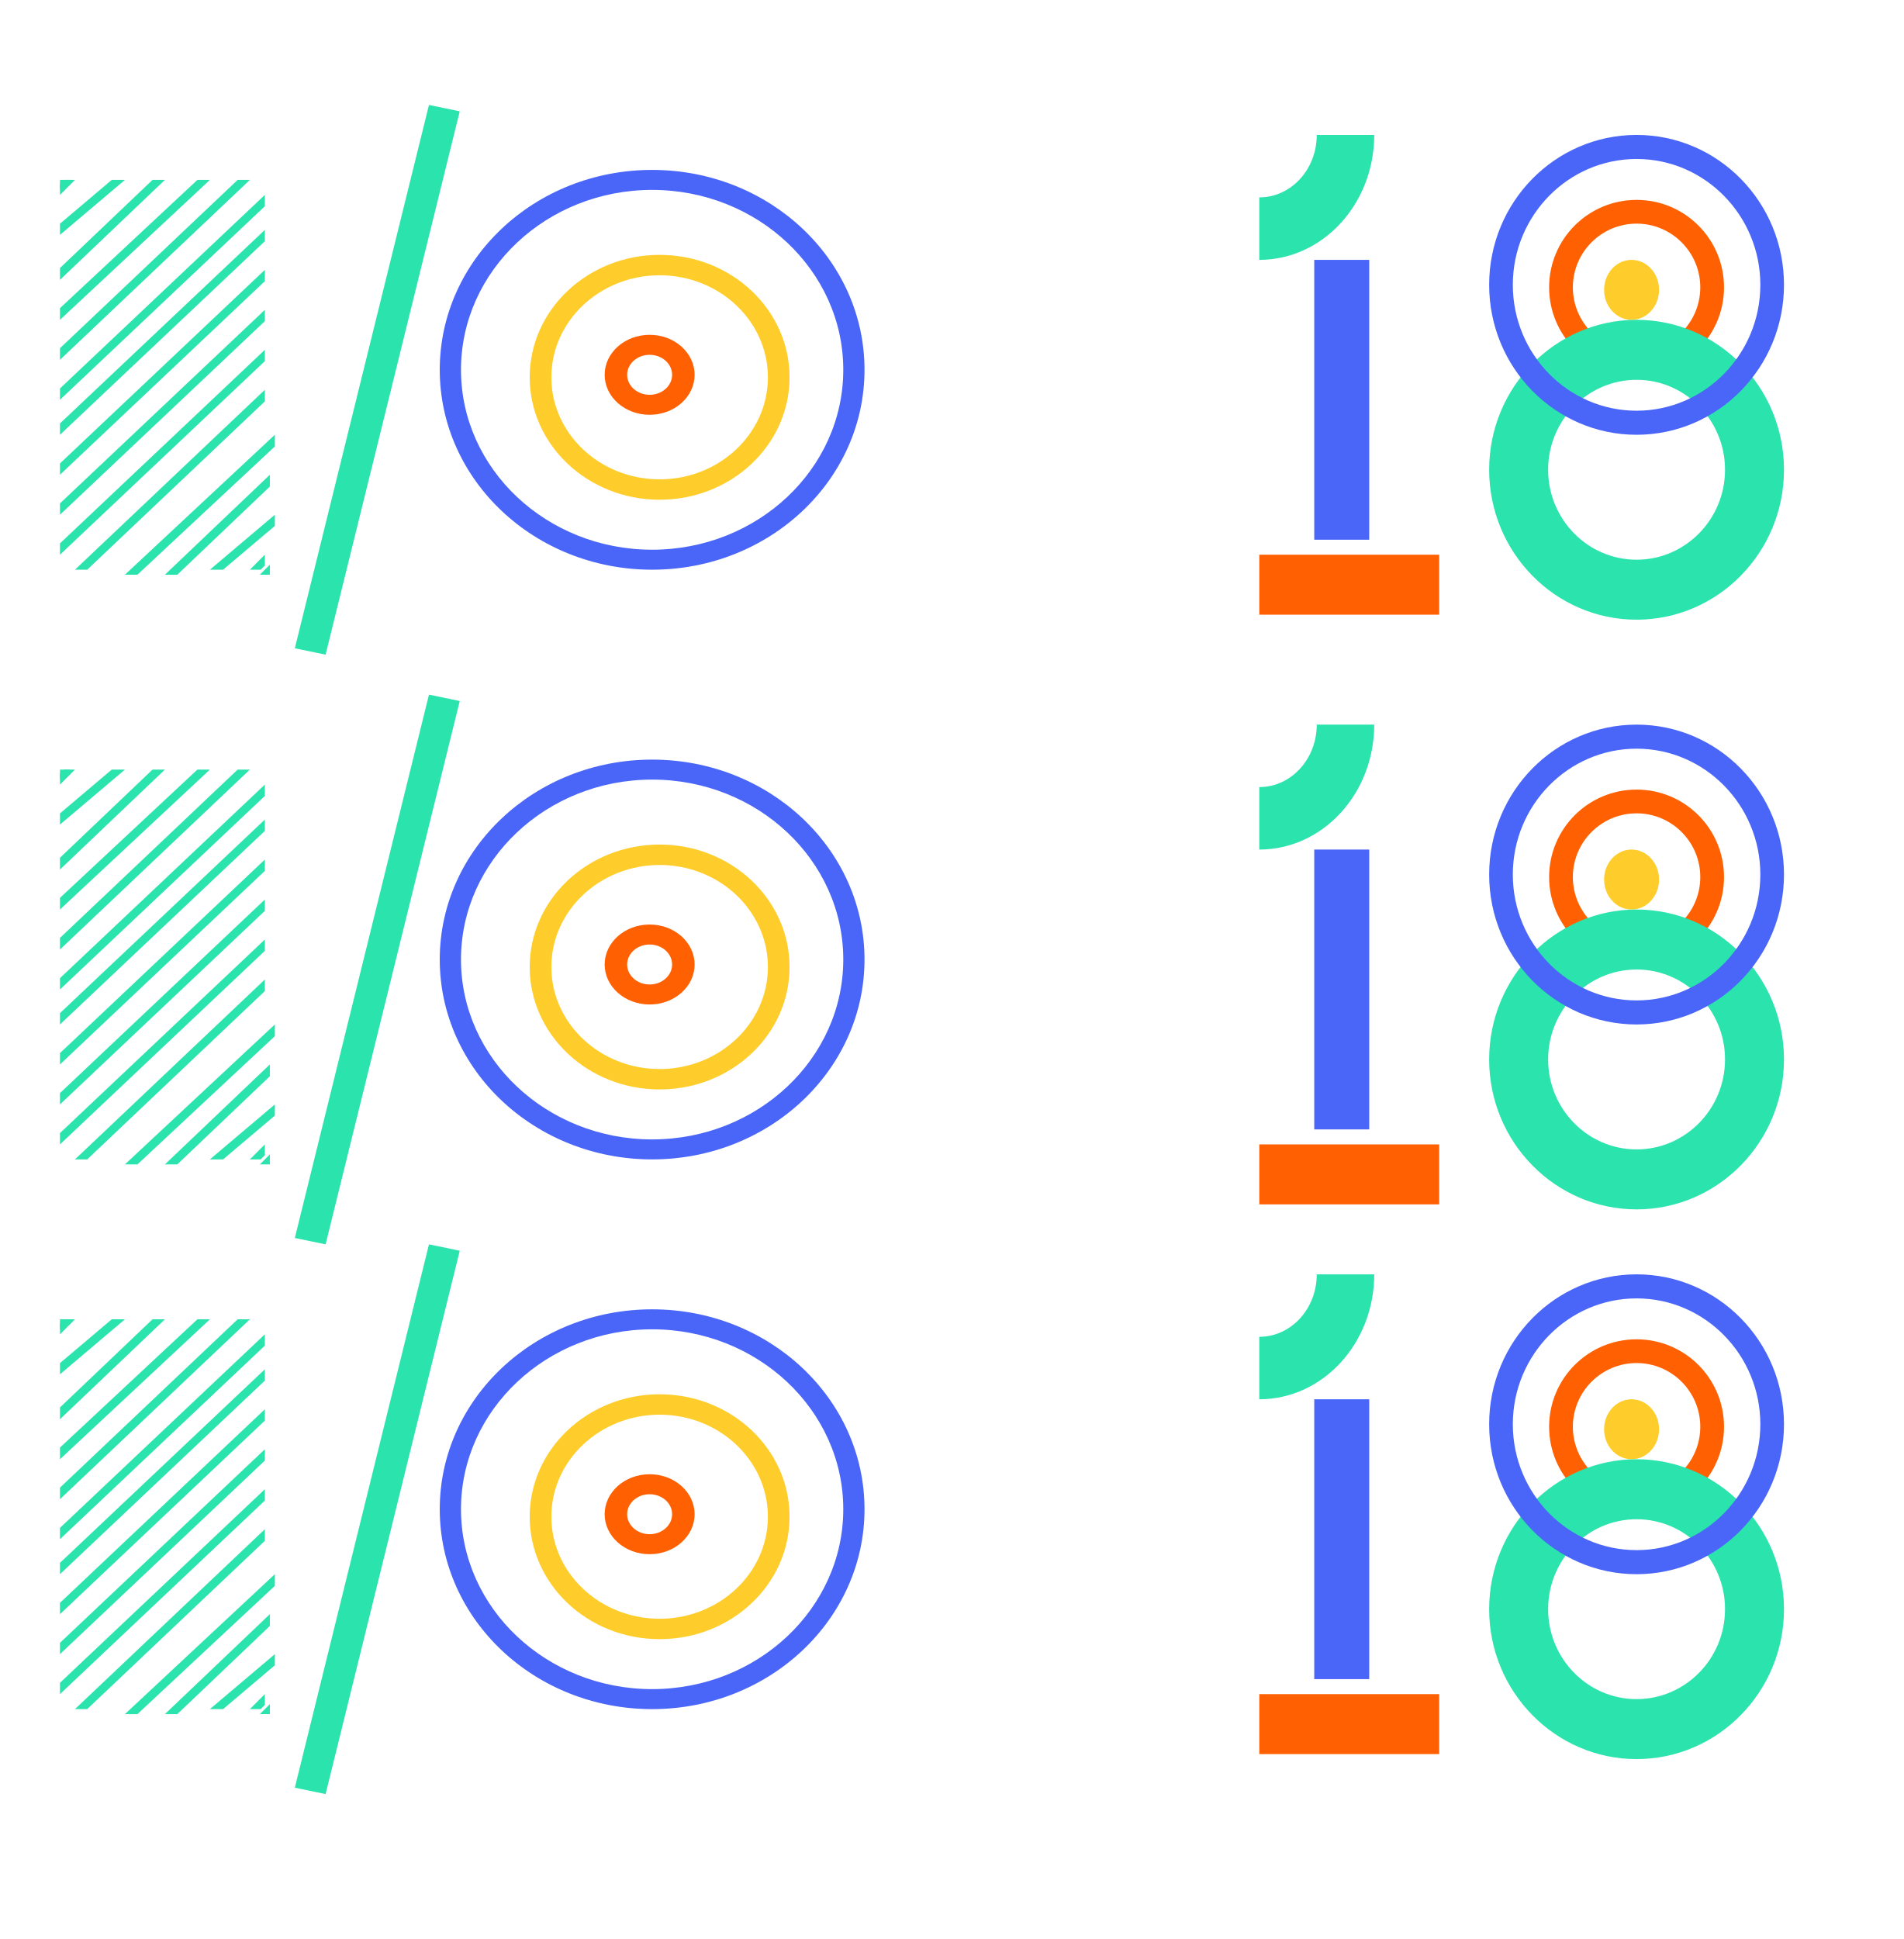
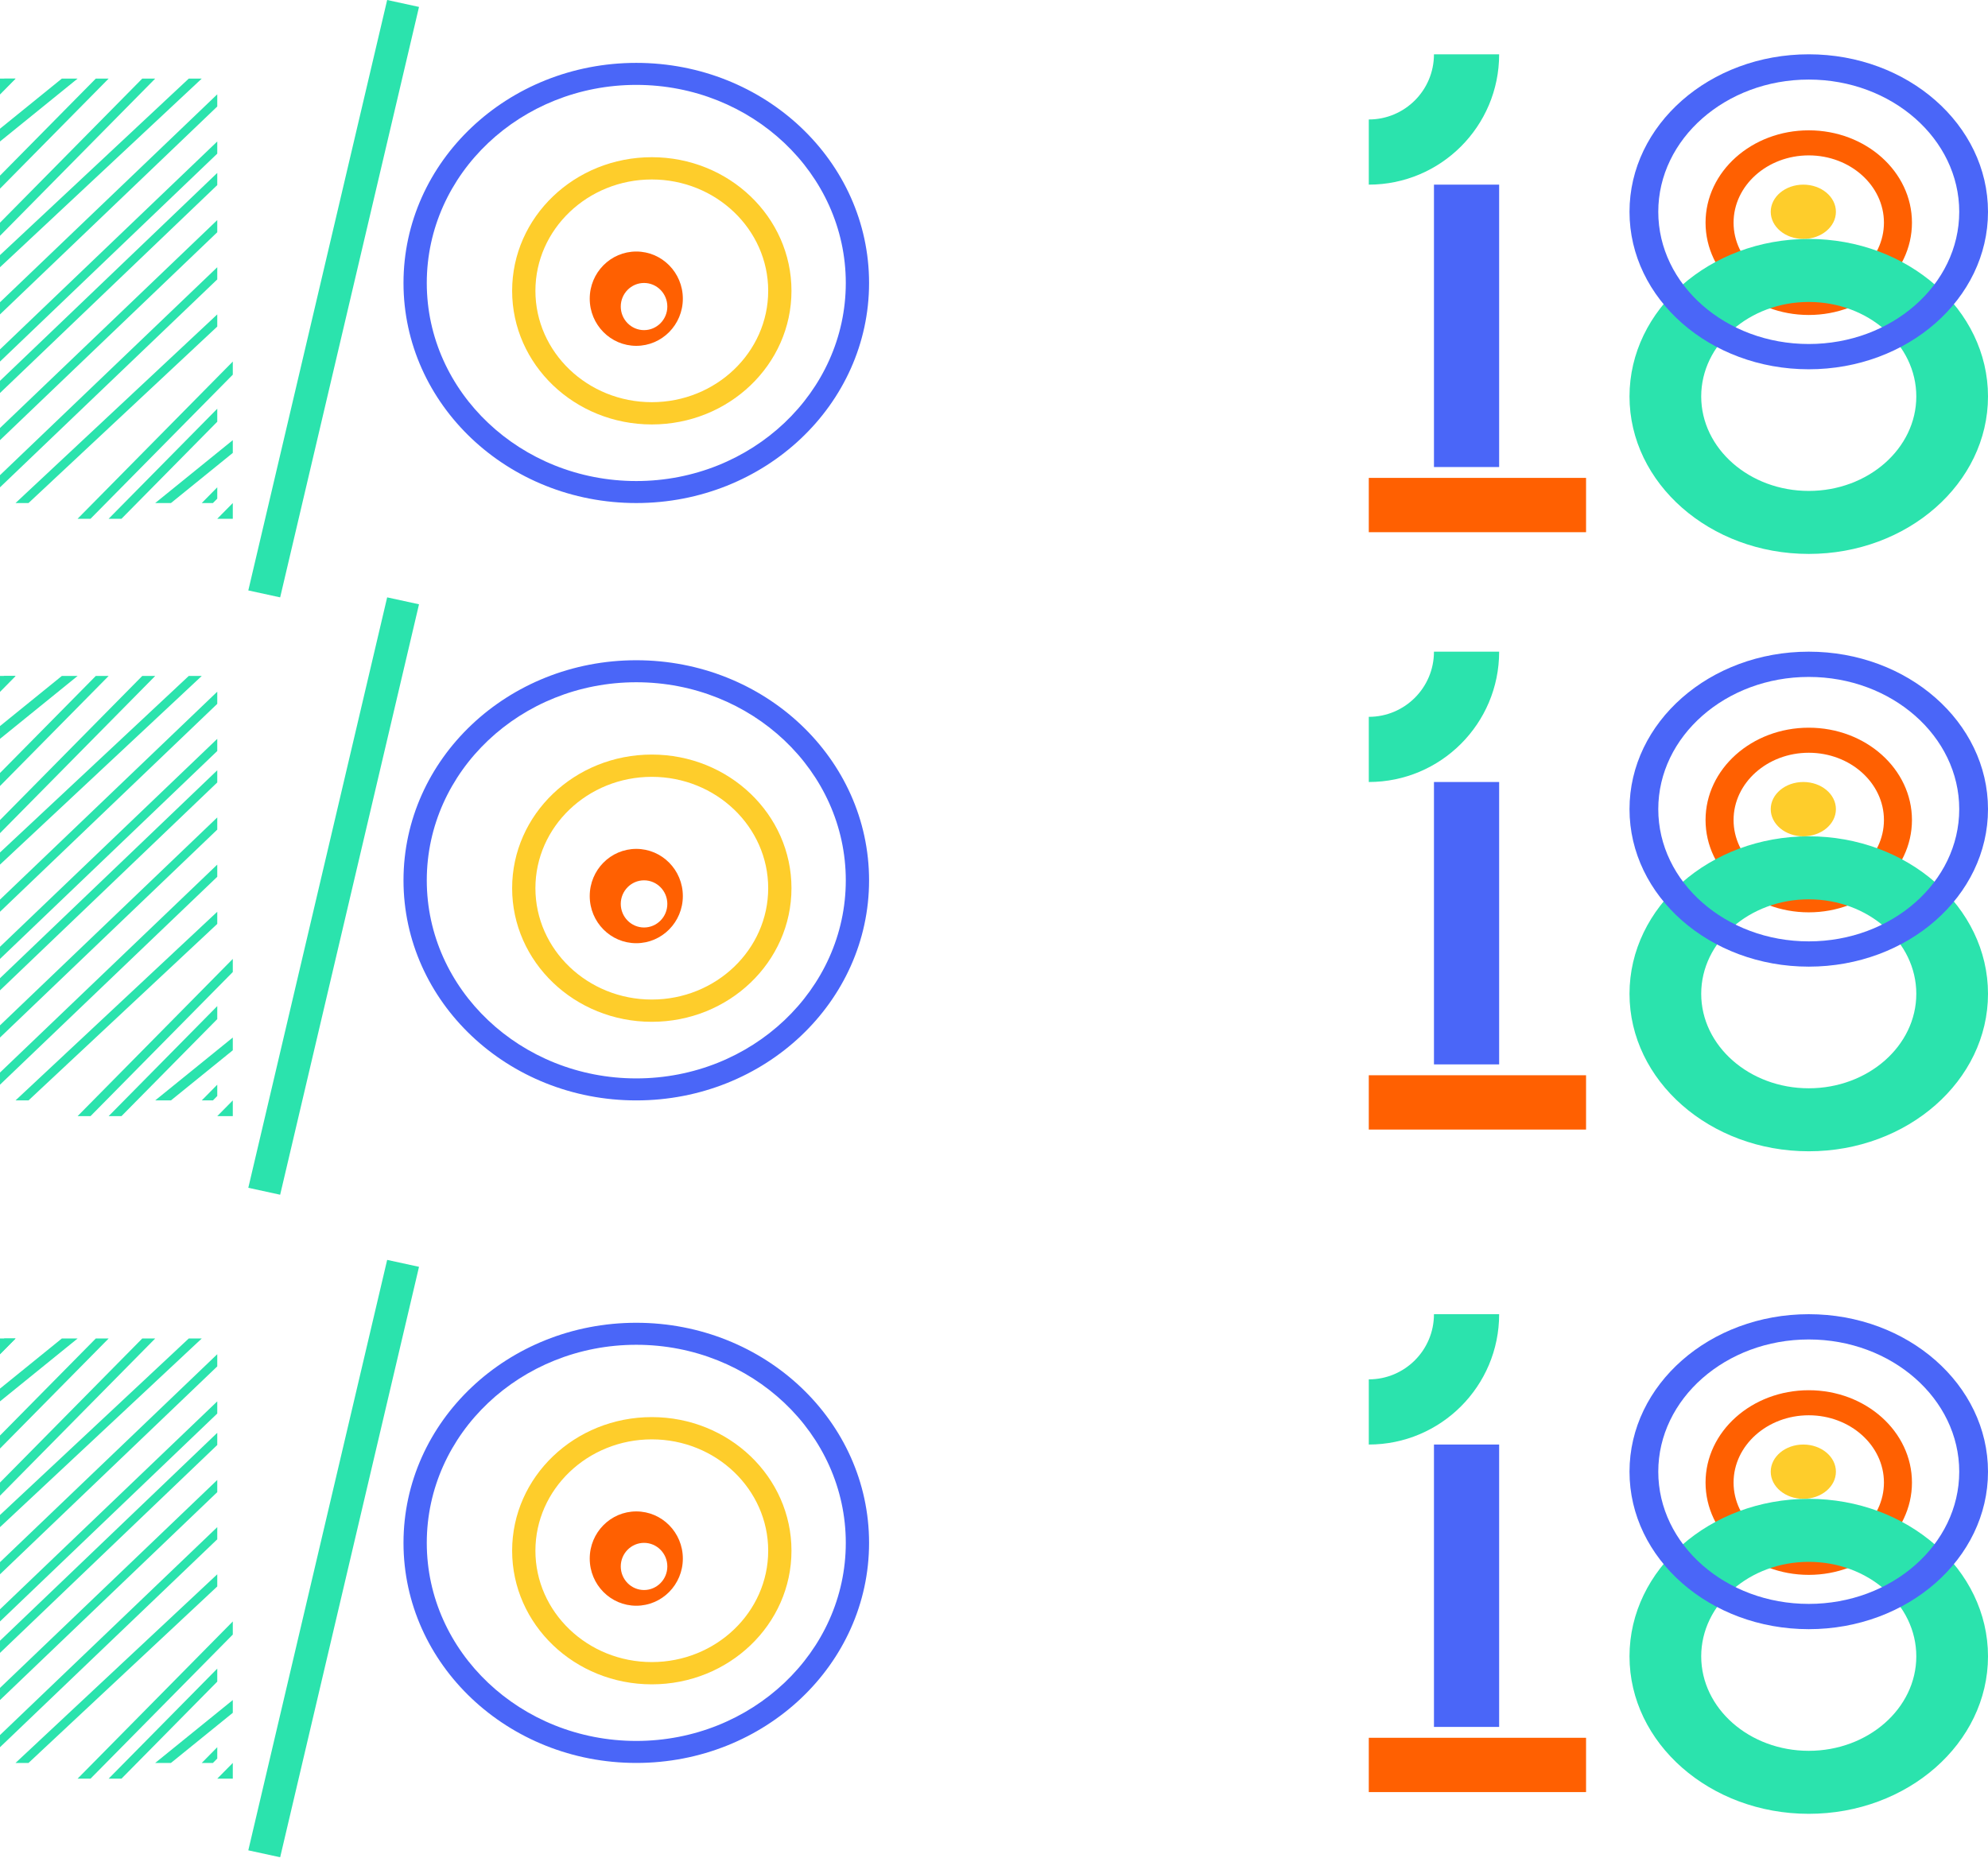
- <svg xmlns="http://www.w3.org/2000/svg" width="381px" height="388px" viewBox="0 0 381 388" version="1.1">
+ <svg xmlns="http://www.w3.org/2000/svg" width="183px" height="171px" viewBox="0 0 183 171" version="1.1">
  <defs />
  <g id="Page-1" stroke="none" stroke-width="1" fill="none" fill-rule="evenodd">
-     <g id="MainLogo" transform="translate(12, 21)">
-       <polygon id="Fill-15" fill="#2BE3AD" points="42 94 42 92 40 94" />
-       <polygon id="Fill-17" fill="#2BE3AD" points="0 15 0 17 2 15" />
-       <polygon id="Fill-19" fill="#2BE3AD" points="41 18 0 56.734 0 59 41 20.266" />
-       <polygon id="Fill-21" fill="#2BE3AD" points="41 25 0 63.734 0 66 41 27.266" />
-       <polygon id="Fill-23" fill="#2BE3AD" points="41 33 0 71.734 0 74 41 35.266" />
-       <polygon id="Fill-25" fill="#2BE3AD" points="41 41 0 79.734 0 82 41 43.266" />
-       <polygon id="Fill-27" fill="#2BE3AD" points="41 49 0 87.734 0 90 41 51.266" />
-       <polygon id="Fill-29" fill="#2BE3AD" points="41 57 3 93 5.447 93 41 59.318" />
-       <polygon id="Fill-31" fill="#2BE3AD" points="43 66 13 94 15.5 94 43 68.334" />
-       <polygon id="Fill-33" fill="#2BE3AD" points="42 74 21 94 23.481 94 42 76.364" />
-       <polygon id="Fill-35" fill="#2BE3AD" points="32.639 93 43 84.233 43 82 30 93" />
-       <polygon id="Fill-37" fill="#2BE3AD" points="10.358 15 0 23.764 0 26 13 15" />
-       <polygon id="Fill-39" fill="#2BE3AD" points="40.157 93 41 92.158 41 90 38 93" />
-       <polygon id="Fill-41" fill="#2BE3AD" points="0.832 15 0 15.832 0 18 3 15" />
-       <polygon id="Fill-43" fill="#2BE3AD" points="35.553 15 0 48.681 0 51 38 15" />
-       <polygon id="Fill-45" fill="#2BE3AD" points="27.498 15 0 40.664 0 43 30 15" />
-       <polygon id="Fill-47" fill="#2BE3AD" points="18.517 15 0 32.634 0 35 21 15" />
-       <polygon id="Fill-49" fill="#2BE3AD" points="53.157 110 47 108.723 73.842 0 80 1.276" />
-       <path d="M120,30 C105.641,30 94,40.968 94,54.5 C94,68.032 105.641,79 120,79 C134.359,79 146,68.032 146,54.5 C146,40.968 134.359,30 120,30 M120,34.083 C131.947,34.083 141.666,43.243 141.666,54.5 C141.666,65.757 131.947,74.917 120,74.917 C108.053,74.917 98.333,65.757 98.333,54.5 C98.333,43.243 108.053,34.083 120,34.083" id="Fill-51" fill="#FECD2B" />
-       <path d="M118.5,13 C95.027,13 76,30.909 76,53 C76,75.091 95.027,93 118.5,93 C141.972,93 161,75.091 161,53 C161,30.909 141.972,13 118.5,13 M118.5,17 C139.591,17 156.75,33.149 156.75,53 C156.75,72.851 139.591,89 118.5,89 C97.408,89 80.25,72.851 80.25,53 C80.25,33.149 97.408,17 118.5,17" id="Fill-53" fill="#4A66F8" />
-       <path d="M118,46 C113.03,46 109,49.582 109,54.001 C109,58.419 113.03,62 118,62 C122.97,62 127,58.419 127,54.001 C127,49.582 122.97,46 118,46 M118,50.001 C120.481,50.001 122.5,51.795 122.5,54.001 C122.5,56.205 120.481,58 118,58 C115.519,58 113.5,56.205 113.5,54.001 C113.5,51.795 115.519,50.001 118,50.001" id="Fill-55" fill="#FF6001" />
-     </g>
-     <g id="18" transform="translate(252, 27)">
-       <path d="M75.5,48 C85.165,48 93,40.165 93,30.5 C93,20.833 85.165,13 75.5,13 C65.835,13 58,20.833 58,30.5 C58,40.165 65.835,48 75.5,48 M75.5,43.249 C68.469,43.249 62.751,37.53 62.751,30.5 C62.751,23.469 68.469,17.749 75.5,17.749 C82.53,17.749 88.249,23.469 88.249,30.5 C88.249,37.53 82.53,43.249 75.5,43.249" id="Fill-180" fill="#FF6001" />
-       <path d="M80,31 C80,34.312 77.538,37 74.5,37 C71.461,37 69,34.312 69,31 C69,27.686 71.461,25 74.5,25 C77.538,25 80,27.686 80,31" id="Fill-181" fill="#FECD2B" />
-       <path d="M75.5,49.001 C65.74,49.001 57.799,57.075 57.799,67 C57.799,76.925 65.74,85.001 75.5,85.001 C85.26,85.001 93.201,76.925 93.201,67 C93.201,57.075 85.26,49.001 75.5,49.001 M75.5,97 C59.233,97 46,83.543 46,67 C46,50.459 59.233,37 75.5,37 C91.765,37 105,50.459 105,67 C105,83.543 91.765,97 75.5,97" id="Fill-182" fill="#2BE3AD" />
-       <polygon id="Fill-183" fill="#FF6001" points="0 96 36 96 36 84 0 84" />
-       <polygon id="Fill-184" fill="#4A66F8" points="11 81 22 81 22 25 11 25" />
-       <path d="M17.248,0 L11.499,0 C11.499,6.903 6.353,12.5 0,12.5 L0,25 C12.702,25 23,13.808 23,0 L17.248,0 Z" id="Fill-185" fill="#2BE3AD" />
-       <path d="M75.5,60 C91.791,60 105,46.567 105,30 C105,13.431 91.791,0 75.5,0 C59.207,0 46,13.431 46,30 C46,46.567 59.207,60 75.5,60 M75.5,55.185 C61.843,55.185 50.735,43.888 50.735,30 C50.735,16.114 61.843,4.812 75.5,4.812 C89.155,4.812 100.266,16.114 100.266,30 C100.266,43.888 89.155,55.185 75.5,55.185" id="Fill-186" fill="#4A66F8" />
-     </g>
-     <g id="MainLogo" transform="translate(12, 139)">
-       <polygon id="Fill-15" fill="#2BE3AD" points="42 94 42 92 40 94" />
-       <polygon id="Fill-17" fill="#2BE3AD" points="0 15 0 17 2 15" />
-       <polygon id="Fill-19" fill="#2BE3AD" points="41 18 0 56.734 0 59 41 20.266" />
-       <polygon id="Fill-21" fill="#2BE3AD" points="41 25 0 63.734 0 66 41 27.266" />
-       <polygon id="Fill-23" fill="#2BE3AD" points="41 33 0 71.734 0 74 41 35.266" />
-       <polygon id="Fill-25" fill="#2BE3AD" points="41 41 0 79.734 0 82 41 43.266" />
-       <polygon id="Fill-27" fill="#2BE3AD" points="41 49 0 87.734 0 90 41 51.266" />
-       <polygon id="Fill-29" fill="#2BE3AD" points="41 57 3 93 5.447 93 41 59.318" />
-       <polygon id="Fill-31" fill="#2BE3AD" points="43 66 13 94 15.5 94 43 68.334" />
-       <polygon id="Fill-33" fill="#2BE3AD" points="42 74 21 94 23.481 94 42 76.364" />
-       <polygon id="Fill-35" fill="#2BE3AD" points="32.639 93 43 84.233 43 82 30 93" />
-       <polygon id="Fill-37" fill="#2BE3AD" points="10.358 15 0 23.764 0 26 13 15" />
-       <polygon id="Fill-39" fill="#2BE3AD" points="40.157 93 41 92.158 41 90 38 93" />
-       <polygon id="Fill-41" fill="#2BE3AD" points="0.832 15 0 15.832 0 18 3 15" />
-       <polygon id="Fill-43" fill="#2BE3AD" points="35.553 15 0 48.681 0 51 38 15" />
-       <polygon id="Fill-45" fill="#2BE3AD" points="27.498 15 0 40.664 0 43 30 15" />
-       <polygon id="Fill-47" fill="#2BE3AD" points="18.517 15 0 32.634 0 35 21 15" />
-       <polygon id="Fill-49" fill="#2BE3AD" points="53.157 110 47 108.723 73.842 0 80 1.276" />
-       <path d="M120,30 C105.641,30 94,40.968 94,54.5 C94,68.032 105.641,79 120,79 C134.359,79 146,68.032 146,54.5 C146,40.968 134.359,30 120,30 M120,34.083 C131.947,34.083 141.666,43.243 141.666,54.5 C141.666,65.757 131.947,74.917 120,74.917 C108.053,74.917 98.333,65.757 98.333,54.5 C98.333,43.243 108.053,34.083 120,34.083" id="Fill-51" fill="#FECD2B" />
-       <path d="M118.5,13 C95.027,13 76,30.909 76,53 C76,75.091 95.027,93 118.5,93 C141.972,93 161,75.091 161,53 C161,30.909 141.972,13 118.5,13 M118.5,17 C139.591,17 156.75,33.149 156.75,53 C156.75,72.851 139.591,89 118.5,89 C97.408,89 80.25,72.851 80.25,53 C80.25,33.149 97.408,17 118.5,17" id="Fill-53" fill="#4A66F8" />
-       <path d="M118,46 C113.03,46 109,49.582 109,54.001 C109,58.419 113.03,62 118,62 C122.97,62 127,58.419 127,54.001 C127,49.582 122.97,46 118,46 M118,50.001 C120.481,50.001 122.5,51.795 122.5,54.001 C122.5,56.205 120.481,58 118,58 C115.519,58 113.5,56.205 113.5,54.001 C113.5,51.795 115.519,50.001 118,50.001" id="Fill-55" fill="#FF6001" />
-     </g>
-     <g id="18" transform="translate(252, 145)">
-       <path d="M75.5,48 C85.165,48 93,40.165 93,30.5 C93,20.833 85.165,13 75.5,13 C65.835,13 58,20.833 58,30.5 C58,40.165 65.835,48 75.5,48 M75.5,43.249 C68.469,43.249 62.751,37.53 62.751,30.5 C62.751,23.469 68.469,17.749 75.5,17.749 C82.53,17.749 88.249,23.469 88.249,30.5 C88.249,37.53 82.53,43.249 75.5,43.249" id="Fill-180" fill="#FF6001" />
-       <path d="M80,31 C80,34.312 77.538,37 74.5,37 C71.461,37 69,34.312 69,31 C69,27.686 71.461,25 74.5,25 C77.538,25 80,27.686 80,31" id="Fill-181" fill="#FECD2B" />
-       <path d="M75.5,49.001 C65.74,49.001 57.799,57.075 57.799,67 C57.799,76.925 65.74,85.001 75.5,85.001 C85.26,85.001 93.201,76.925 93.201,67 C93.201,57.075 85.26,49.001 75.5,49.001 M75.5,97 C59.233,97 46,83.543 46,67 C46,50.459 59.233,37 75.5,37 C91.765,37 105,50.459 105,67 C105,83.543 91.765,97 75.5,97" id="Fill-182" fill="#2BE3AD" />
-       <polygon id="Fill-183" fill="#FF6001" points="0 96 36 96 36 84 0 84" />
-       <polygon id="Fill-184" fill="#4A66F8" points="11 81 22 81 22 25 11 25" />
-       <path d="M17.248,0 L11.499,0 C11.499,6.903 6.353,12.5 0,12.5 L0,25 C12.702,25 23,13.808 23,0 L17.248,0 Z" id="Fill-185" fill="#2BE3AD" />
-       <path d="M75.5,60 C91.791,60 105,46.567 105,30 C105,13.431 91.791,0 75.5,0 C59.207,0 46,13.431 46,30 C46,46.567 59.207,60 75.5,60 M75.5,55.185 C61.843,55.185 50.735,43.888 50.735,30 C50.735,16.114 61.843,4.812 75.5,4.812 C89.155,4.812 100.266,16.114 100.266,30 C100.266,43.888 89.155,55.185 75.5,55.185" id="Fill-186" fill="#4A66F8" />
-     </g>
-     <g id="MainLogo" transform="translate(12, 249)">
-       <polygon id="Fill-15" fill="#2BE3AD" points="42 94 42 92 40 94" />
-       <polygon id="Fill-17" fill="#2BE3AD" points="0 15 0 17 2 15" />
-       <polygon id="Fill-19" fill="#2BE3AD" points="41 18 0 56.734 0 59 41 20.266" />
-       <polygon id="Fill-21" fill="#2BE3AD" points="41 25 0 63.734 0 66 41 27.266" />
-       <polygon id="Fill-23" fill="#2BE3AD" points="41 33 0 71.734 0 74 41 35.266" />
-       <polygon id="Fill-25" fill="#2BE3AD" points="41 41 0 79.734 0 82 41 43.266" />
-       <polygon id="Fill-27" fill="#2BE3AD" points="41 49 0 87.734 0 90 41 51.266" />
-       <polygon id="Fill-29" fill="#2BE3AD" points="41 57 3 93 5.447 93 41 59.318" />
-       <polygon id="Fill-31" fill="#2BE3AD" points="43 66 13 94 15.5 94 43 68.334" />
-       <polygon id="Fill-33" fill="#2BE3AD" points="42 74 21 94 23.481 94 42 76.364" />
-       <polygon id="Fill-35" fill="#2BE3AD" points="32.639 93 43 84.233 43 82 30 93" />
-       <polygon id="Fill-37" fill="#2BE3AD" points="10.358 15 0 23.764 0 26 13 15" />
-       <polygon id="Fill-39" fill="#2BE3AD" points="40.157 93 41 92.158 41 90 38 93" />
-       <polygon id="Fill-41" fill="#2BE3AD" points="0.832 15 0 15.832 0 18 3 15" />
-       <polygon id="Fill-43" fill="#2BE3AD" points="35.553 15 0 48.681 0 51 38 15" />
-       <polygon id="Fill-45" fill="#2BE3AD" points="27.498 15 0 40.664 0 43 30 15" />
-       <polygon id="Fill-47" fill="#2BE3AD" points="18.517 15 0 32.634 0 35 21 15" />
-       <polygon id="Fill-49" fill="#2BE3AD" points="53.157 110 47 108.723 73.842 0 80 1.276" />
-       <path d="M120,30 C105.641,30 94,40.968 94,54.5 C94,68.032 105.641,79 120,79 C134.359,79 146,68.032 146,54.5 C146,40.968 134.359,30 120,30 M120,34.083 C131.947,34.083 141.666,43.243 141.666,54.5 C141.666,65.757 131.947,74.917 120,74.917 C108.053,74.917 98.333,65.757 98.333,54.5 C98.333,43.243 108.053,34.083 120,34.083" id="Fill-51" fill="#FECD2B" />
-       <path d="M118.5,13 C95.027,13 76,30.909 76,53 C76,75.091 95.027,93 118.5,93 C141.972,93 161,75.091 161,53 C161,30.909 141.972,13 118.5,13 M118.5,17 C139.591,17 156.75,33.149 156.75,53 C156.75,72.851 139.591,89 118.5,89 C97.408,89 80.25,72.851 80.25,53 C80.25,33.149 97.408,17 118.5,17" id="Fill-53" fill="#4A66F8" />
-       <path d="M118,46 C113.03,46 109,49.582 109,54.001 C109,58.419 113.03,62 118,62 C122.97,62 127,58.419 127,54.001 C127,49.582 122.97,46 118,46 M118,50.001 C120.481,50.001 122.5,51.795 122.5,54.001 C122.5,56.205 120.481,58 118,58 C115.519,58 113.5,56.205 113.5,54.001 C113.5,51.795 115.519,50.001 118,50.001" id="Fill-55" fill="#FF6001" />
-     </g>
-     <g id="18" transform="translate(252, 255)">
-       <path d="M75.5,48 C85.165,48 93,40.165 93,30.5 C93,20.833 85.165,13 75.5,13 C65.835,13 58,20.833 58,30.5 C58,40.165 65.835,48 75.5,48 M75.5,43.249 C68.469,43.249 62.751,37.53 62.751,30.5 C62.751,23.469 68.469,17.749 75.5,17.749 C82.53,17.749 88.249,23.469 88.249,30.5 C88.249,37.53 82.53,43.249 75.5,43.249" id="Fill-180" fill="#FF6001" />
-       <path d="M80,31 C80,34.312 77.538,37 74.5,37 C71.461,37 69,34.312 69,31 C69,27.686 71.461,25 74.5,25 C77.538,25 80,27.686 80,31" id="Fill-181" fill="#FECD2B" />
-       <path d="M75.5,49.001 C65.74,49.001 57.799,57.075 57.799,67 C57.799,76.925 65.74,85.001 75.5,85.001 C85.26,85.001 93.201,76.925 93.201,67 C93.201,57.075 85.26,49.001 75.5,49.001 M75.5,97 C59.233,97 46,83.543 46,67 C46,50.459 59.233,37 75.5,37 C91.765,37 105,50.459 105,67 C105,83.543 91.765,97 75.5,97" id="Fill-182" fill="#2BE3AD" />
-       <polygon id="Fill-183" fill="#FF6001" points="0 96 36 96 36 84 0 84" />
-       <polygon id="Fill-184" fill="#4A66F8" points="11 81 22 81 22 25 11 25" />
-       <path d="M17.248,0 L11.499,0 C11.499,6.903 6.353,12.5 0,12.5 L0,25 C12.702,25 23,13.808 23,0 L17.248,0 Z" id="Fill-185" fill="#2BE3AD" />
-       <path d="M75.5,60 C91.791,60 105,46.567 105,30 C105,13.431 91.791,0 75.5,0 C59.207,0 46,13.431 46,30 C46,46.567 59.207,60 75.5,60 M75.5,55.185 C61.843,55.185 50.735,43.888 50.735,30 C50.735,16.114 61.843,4.812 75.5,4.812 C89.155,4.812 100.266,16.114 100.266,30 C100.266,43.888 89.155,55.185 75.5,55.185" id="Fill-186" fill="#4A66F8" />
+     <g id="kkkkkk2">
+       <g id="Group">
+         <g id="MainLogo">
+           <polygon id="Fill-15" fill="#2BE3AD" points="21.429 47.763 21.429 46.316 20 47.763" />
+           <polygon id="Fill-17" fill="#2BE3AD" points="0 7.237 0 8.684 1.429 7.237" />
+           <polygon id="Fill-19" fill="#2BE3AD" points="20 8.684 0 27.827 0 28.947 20 9.804" />
+           <polygon id="Fill-21" fill="#2BE3AD" points="20 13.026 0 32.17 0 33.289 20 14.146" />
+           <polygon id="Fill-23" fill="#2BE3AD" points="20 15.921 0 35.064 0 36.184 20 17.041" />
+           <polygon id="Fill-25" fill="#2BE3AD" points="20 20.263 0 39.406 0 40.526 20 21.383" />
+           <polygon id="Fill-27" fill="#2BE3AD" points="20 24.605 0 43.749 0 44.868 20 25.725" />
+           <polygon id="Fill-29" fill="#2BE3AD" points="20 28.947 1.429 46.316 2.624 46.316 20 30.066" />
+           <polygon id="Fill-31" fill="#2BE3AD" points="21.429 33.289 7.143 47.763 8.333 47.763 21.429 34.496" />
+           <polygon id="Fill-33" fill="#2BE3AD" points="20 37.632 10 47.763 11.182 47.763 20 38.829" />
+           <polygon id="Fill-35" fill="#2BE3AD" points="15.736 46.316 21.429 41.701 21.429 40.526 14.286 46.316" />
+           <polygon id="Fill-37" fill="#2BE3AD" points="5.691 7.237 0 11.85 0 13.026 7.143 7.237" />
+           <polygon id="Fill-39" fill="#2BE3AD" points="19.599 46.316 20 45.91 20 44.868 18.571 46.316" />
+           <polygon id="Fill-41" fill="#2BE3AD" points="0.396 7.237 0 7.638 0 8.684 1.429 7.237" />
+           <polygon id="Fill-43" fill="#2BE3AD" points="17.375 7.237 0 23.487 0 24.605 18.571 7.237" />
+           <polygon id="Fill-45" fill="#2BE3AD" points="13.094 7.237 0 20.503 0 21.711 14.286 7.237" />
+           <polygon id="Fill-47" fill="#2BE3AD" points="8.817 7.237 0 16.17 0 17.368 10 7.237" />
+           <polygon id="Fill-49" fill="#2BE3AD" points="25.789 55 22.857 54.362 35.639 0 38.571 0.638" />
+           <path d="M60,14.474 C52.899,14.474 47.143,19.981 47.143,26.776 C47.143,33.571 52.899,39.079 60,39.079 C67.101,39.079 72.857,33.571 72.857,26.776 C72.857,19.981 67.101,14.474 60,14.474 M60,16.524 C65.908,16.524 70.714,21.123 70.714,26.776 C70.714,32.429 65.908,37.029 60,37.029 C54.092,37.029 49.286,32.429 49.286,26.776 C49.286,21.123 54.092,16.524 60,16.524" id="Fill-51" fill="#FECD2B" />
+           <path d="M58.571,5.789 C46.736,5.789 37.143,14.862 37.143,26.053 C37.143,37.244 46.736,46.316 58.571,46.316 C70.406,46.316 80,37.244 80,26.053 C80,14.862 70.406,5.789 58.571,5.789 M58.571,7.816 C69.206,7.816 77.857,15.997 77.857,26.053 C77.857,36.108 69.206,44.29 58.571,44.29 C47.937,44.29 39.286,36.108 39.286,26.053 C39.286,15.997 47.937,7.816 58.571,7.816" id="Fill-53" fill="#4A66F8" />
+           <path d="M58.571,23.158 C56.205,23.158 54.286,25.102 54.286,27.5 C54.286,29.899 56.205,31.842 58.571,31.842 C60.938,31.842 62.857,29.899 62.857,27.5 C62.857,25.102 60.938,23.158 58.571,23.158 M59.286,26.053 C60.467,26.053 61.429,27.026 61.429,28.224 C61.429,29.421 60.467,30.395 59.286,30.395 C58.104,30.395 57.143,29.421 57.143,28.224 C57.143,27.026 58.104,26.053 59.286,26.053" id="Fill-55" fill="#FF6001" />
+         </g>
+         <g id="18" transform="translate(126, 5)">
+           <path d="M40.5,24 C45.747,24 50,20.194 50,15.5 C50,10.805 45.747,7 40.5,7 C35.253,7 31,10.805 31,15.5 C31,20.194 35.253,24 40.5,24 M40.5,21.692 C36.683,21.692 33.579,18.915 33.579,15.5 C33.579,12.085 36.683,9.307 40.5,9.307 C44.316,9.307 47.421,12.085 47.421,15.5 C47.421,18.915 44.316,21.692 40.5,21.692" id="Fill-180" fill="#FF6001" />
+           <path d="M43,14.5 C43,15.88 41.657,17 40,17 C38.343,17 37,15.88 37,14.5 C37,13.119 38.343,12 40,12 C41.657,12 43,13.119 43,14.5" id="Fill-181" fill="#FECD2B" />
+           <path d="M40.5,22.801 C35.041,22.801 30.6,26.703 30.6,31.5 C30.6,36.297 35.041,40.2 40.5,40.2 C45.959,40.2 50.4,36.297 50.4,31.5 C50.4,26.703 45.959,22.801 40.5,22.801 M40.5,46 C31.401,46 24,39.496 24,31.5 C24,23.505 31.401,17 40.5,17 C49.597,17 57,23.505 57,31.5 C57,39.496 49.597,46 40.5,46" id="Fill-182" fill="#2BE3AD" />
+           <polygon id="Fill-183" fill="#FF6001" points="0 44 20 44 20 39 0 39" />
+           <polygon id="Fill-184" fill="#4A66F8" points="6 38 12 38 12 12 6 12" />
+           <path d="M8.999,0 L5.999,0 C5.999,3.314 3.314,6 0,6 L0,12 C6.627,12 12,6.628 12,0 L8.999,0 Z" id="Fill-185" fill="#2BE3AD" />
+           <path d="M40.5,29 C49.612,29 57,22.507 57,14.5 C57,6.492 49.612,0 40.5,0 C31.387,0 24,6.492 24,14.5 C24,22.507 31.387,29 40.5,29 M40.5,26.673 C32.861,26.673 26.648,21.213 26.648,14.5 C26.648,7.788 32.861,2.326 40.5,2.326 C48.138,2.326 54.352,7.788 54.352,14.5 C54.352,21.213 48.138,26.673 40.5,26.673" id="Fill-186" fill="#4A66F8" />
+         </g>
+       </g>
+       <g id="Group" transform="translate(0, 55)">
+         <g id="MainLogo">
+           <polygon id="Fill-15" fill="#2BE3AD" points="21.429 47.763 21.429 46.316 20 47.763" />
+           <polygon id="Fill-17" fill="#2BE3AD" points="0 7.237 0 8.684 1.429 7.237" />
+           <polygon id="Fill-19" fill="#2BE3AD" points="20 8.684 0 27.827 0 28.947 20 9.804" />
+           <polygon id="Fill-21" fill="#2BE3AD" points="20 13.026 0 32.17 0 33.289 20 14.146" />
+           <polygon id="Fill-23" fill="#2BE3AD" points="20 15.921 0 35.064 0 36.184 20 17.041" />
+           <polygon id="Fill-25" fill="#2BE3AD" points="20 20.263 0 39.406 0 40.526 20 21.383" />
+           <polygon id="Fill-27" fill="#2BE3AD" points="20 24.605 0 43.749 0 44.868 20 25.725" />
+           <polygon id="Fill-29" fill="#2BE3AD" points="20 28.947 1.429 46.316 2.624 46.316 20 30.066" />
+           <polygon id="Fill-31" fill="#2BE3AD" points="21.429 33.289 7.143 47.763 8.333 47.763 21.429 34.496" />
+           <polygon id="Fill-33" fill="#2BE3AD" points="20 37.632 10 47.763 11.182 47.763 20 38.829" />
+           <polygon id="Fill-35" fill="#2BE3AD" points="15.736 46.316 21.429 41.701 21.429 40.526 14.286 46.316" />
+           <polygon id="Fill-37" fill="#2BE3AD" points="5.691 7.237 0 11.85 0 13.026 7.143 7.237" />
+           <polygon id="Fill-39" fill="#2BE3AD" points="19.599 46.316 20 45.91 20 44.868 18.571 46.316" />
+           <polygon id="Fill-41" fill="#2BE3AD" points="0.396 7.237 0 7.638 0 8.684 1.429 7.237" />
+           <polygon id="Fill-43" fill="#2BE3AD" points="17.375 7.237 0 23.487 0 24.605 18.571 7.237" />
+           <polygon id="Fill-45" fill="#2BE3AD" points="13.094 7.237 0 20.503 0 21.711 14.286 7.237" />
+           <polygon id="Fill-47" fill="#2BE3AD" points="8.817 7.237 0 16.17 0 17.368 10 7.237" />
+           <polygon id="Fill-49" fill="#2BE3AD" points="25.789 55 22.857 54.362 35.639 0 38.571 0.638" />
+           <path d="M60,14.474 C52.899,14.474 47.143,19.981 47.143,26.776 C47.143,33.571 52.899,39.079 60,39.079 C67.101,39.079 72.857,33.571 72.857,26.776 C72.857,19.981 67.101,14.474 60,14.474 M60,16.524 C65.908,16.524 70.714,21.123 70.714,26.776 C70.714,32.429 65.908,37.029 60,37.029 C54.092,37.029 49.286,32.429 49.286,26.776 C49.286,21.123 54.092,16.524 60,16.524" id="Fill-51" fill="#FECD2B" />
+           <path d="M58.571,5.789 C46.736,5.789 37.143,14.862 37.143,26.053 C37.143,37.244 46.736,46.316 58.571,46.316 C70.406,46.316 80,37.244 80,26.053 C80,14.862 70.406,5.789 58.571,5.789 M58.571,7.816 C69.206,7.816 77.857,15.997 77.857,26.053 C77.857,36.108 69.206,44.29 58.571,44.29 C47.937,44.29 39.286,36.108 39.286,26.053 C39.286,15.997 47.937,7.816 58.571,7.816" id="Fill-53" fill="#4A66F8" />
+           <path d="M58.571,23.158 C56.205,23.158 54.286,25.102 54.286,27.5 C54.286,29.899 56.205,31.842 58.571,31.842 C60.938,31.842 62.857,29.899 62.857,27.5 C62.857,25.102 60.938,23.158 58.571,23.158 M59.286,26.053 C60.467,26.053 61.429,27.026 61.429,28.224 C61.429,29.421 60.467,30.395 59.286,30.395 C58.104,30.395 57.143,29.421 57.143,28.224 C57.143,27.026 58.104,26.053 59.286,26.053" id="Fill-55" fill="#FF6001" />
+         </g>
+         <g id="18" transform="translate(126, 5)">
+           <path d="M40.5,24 C45.747,24 50,20.194 50,15.5 C50,10.805 45.747,7 40.5,7 C35.253,7 31,10.805 31,15.5 C31,20.194 35.253,24 40.5,24 M40.5,21.692 C36.683,21.692 33.579,18.915 33.579,15.5 C33.579,12.085 36.683,9.307 40.5,9.307 C44.316,9.307 47.421,12.085 47.421,15.5 C47.421,18.915 44.316,21.692 40.5,21.692" id="Fill-180" fill="#FF6001" />
+           <path d="M43,14.5 C43,15.88 41.657,17 40,17 C38.343,17 37,15.88 37,14.5 C37,13.119 38.343,12 40,12 C41.657,12 43,13.119 43,14.5" id="Fill-181" fill="#FECD2B" />
+           <path d="M40.5,22.801 C35.041,22.801 30.6,26.703 30.6,31.5 C30.6,36.297 35.041,40.2 40.5,40.2 C45.959,40.2 50.4,36.297 50.4,31.5 C50.4,26.703 45.959,22.801 40.5,22.801 M40.5,46 C31.401,46 24,39.496 24,31.5 C24,23.505 31.401,17 40.5,17 C49.597,17 57,23.505 57,31.5 C57,39.496 49.597,46 40.5,46" id="Fill-182" fill="#2BE3AD" />
+           <polygon id="Fill-183" fill="#FF6001" points="0 44 20 44 20 39 0 39" />
+           <polygon id="Fill-184" fill="#4A66F8" points="6 38 12 38 12 12 6 12" />
+           <path d="M8.999,0 L5.999,0 C5.999,3.314 3.314,6 0,6 L0,12 C6.627,12 12,6.628 12,0 L8.999,0 Z" id="Fill-185" fill="#2BE3AD" />
+           <path d="M40.5,29 C49.612,29 57,22.507 57,14.5 C57,6.492 49.612,0 40.5,0 C31.387,0 24,6.492 24,14.5 C24,22.507 31.387,29 40.5,29 M40.5,26.673 C32.861,26.673 26.648,21.213 26.648,14.5 C26.648,7.788 32.861,2.326 40.5,2.326 C48.138,2.326 54.352,7.788 54.352,14.5 C54.352,21.213 48.138,26.673 40.5,26.673" id="Fill-186" fill="#4A66F8" />
+         </g>
+       </g>
+       <g id="Group" transform="translate(0, 116)">
+         <g id="MainLogo">
+           <polygon id="Fill-15" fill="#2BE3AD" points="21.429 47.763 21.429 46.316 20 47.763" />
+           <polygon id="Fill-17" fill="#2BE3AD" points="0 7.237 0 8.684 1.429 7.237" />
+           <polygon id="Fill-19" fill="#2BE3AD" points="20 8.684 0 27.827 0 28.947 20 9.804" />
+           <polygon id="Fill-21" fill="#2BE3AD" points="20 13.026 0 32.17 0 33.289 20 14.146" />
+           <polygon id="Fill-23" fill="#2BE3AD" points="20 15.921 0 35.064 0 36.184 20 17.041" />
+           <polygon id="Fill-25" fill="#2BE3AD" points="20 20.263 0 39.406 0 40.526 20 21.383" />
+           <polygon id="Fill-27" fill="#2BE3AD" points="20 24.605 0 43.749 0 44.868 20 25.725" />
+           <polygon id="Fill-29" fill="#2BE3AD" points="20 28.947 1.429 46.316 2.624 46.316 20 30.066" />
+           <polygon id="Fill-31" fill="#2BE3AD" points="21.429 33.289 7.143 47.763 8.333 47.763 21.429 34.496" />
+           <polygon id="Fill-33" fill="#2BE3AD" points="20 37.632 10 47.763 11.182 47.763 20 38.829" />
+           <polygon id="Fill-35" fill="#2BE3AD" points="15.736 46.316 21.429 41.701 21.429 40.526 14.286 46.316" />
+           <polygon id="Fill-37" fill="#2BE3AD" points="5.691 7.237 0 11.85 0 13.026 7.143 7.237" />
+           <polygon id="Fill-39" fill="#2BE3AD" points="19.599 46.316 20 45.91 20 44.868 18.571 46.316" />
+           <polygon id="Fill-41" fill="#2BE3AD" points="0.396 7.237 0 7.638 0 8.684 1.429 7.237" />
+           <polygon id="Fill-43" fill="#2BE3AD" points="17.375 7.237 0 23.487 0 24.605 18.571 7.237" />
+           <polygon id="Fill-45" fill="#2BE3AD" points="13.094 7.237 0 20.503 0 21.711 14.286 7.237" />
+           <polygon id="Fill-47" fill="#2BE3AD" points="8.817 7.237 0 16.17 0 17.368 10 7.237" />
+           <polygon id="Fill-49" fill="#2BE3AD" points="25.789 55 22.857 54.362 35.639 0 38.571 0.638" />
+           <path d="M60,14.474 C52.899,14.474 47.143,19.981 47.143,26.776 C47.143,33.571 52.899,39.079 60,39.079 C67.101,39.079 72.857,33.571 72.857,26.776 C72.857,19.981 67.101,14.474 60,14.474 M60,16.524 C65.908,16.524 70.714,21.123 70.714,26.776 C70.714,32.429 65.908,37.029 60,37.029 C54.092,37.029 49.286,32.429 49.286,26.776 C49.286,21.123 54.092,16.524 60,16.524" id="Fill-51" fill="#FECD2B" />
+           <path d="M58.571,5.789 C46.736,5.789 37.143,14.862 37.143,26.053 C37.143,37.244 46.736,46.316 58.571,46.316 C70.406,46.316 80,37.244 80,26.053 C80,14.862 70.406,5.789 58.571,5.789 M58.571,7.816 C69.206,7.816 77.857,15.997 77.857,26.053 C77.857,36.108 69.206,44.29 58.571,44.29 C47.937,44.29 39.286,36.108 39.286,26.053 C39.286,15.997 47.937,7.816 58.571,7.816" id="Fill-53" fill="#4A66F8" />
+           <path d="M58.571,23.158 C56.205,23.158 54.286,25.102 54.286,27.5 C54.286,29.899 56.205,31.842 58.571,31.842 C60.938,31.842 62.857,29.899 62.857,27.5 C62.857,25.102 60.938,23.158 58.571,23.158 M59.286,26.053 C60.467,26.053 61.429,27.026 61.429,28.224 C61.429,29.421 60.467,30.395 59.286,30.395 C58.104,30.395 57.143,29.421 57.143,28.224 C57.143,27.026 58.104,26.053 59.286,26.053" id="Fill-55" fill="#FF6001" />
+         </g>
+         <g id="18" transform="translate(126, 5)">
+           <path d="M40.5,24 C45.747,24 50,20.194 50,15.5 C50,10.805 45.747,7 40.5,7 C35.253,7 31,10.805 31,15.5 C31,20.194 35.253,24 40.5,24 M40.5,21.692 C36.683,21.692 33.579,18.915 33.579,15.5 C33.579,12.085 36.683,9.307 40.5,9.307 C44.316,9.307 47.421,12.085 47.421,15.5 C47.421,18.915 44.316,21.692 40.5,21.692" id="Fill-180" fill="#FF6001" />
+           <path d="M43,14.5 C43,15.88 41.657,17 40,17 C38.343,17 37,15.88 37,14.5 C37,13.119 38.343,12 40,12 C41.657,12 43,13.119 43,14.5" id="Fill-181" fill="#FECD2B" />
+           <path d="M40.5,22.801 C35.041,22.801 30.6,26.703 30.6,31.5 C30.6,36.297 35.041,40.2 40.5,40.2 C45.959,40.2 50.4,36.297 50.4,31.5 C50.4,26.703 45.959,22.801 40.5,22.801 M40.5,46 C31.401,46 24,39.496 24,31.5 C24,23.505 31.401,17 40.5,17 C49.597,17 57,23.505 57,31.5 C57,39.496 49.597,46 40.5,46" id="Fill-182" fill="#2BE3AD" />
+           <polygon id="Fill-183" fill="#FF6001" points="0 44 20 44 20 39 0 39" />
+           <polygon id="Fill-184" fill="#4A66F8" points="6 38 12 38 12 12 6 12" />
+           <path d="M8.999,0 L5.999,0 C5.999,3.314 3.314,6 0,6 L0,12 C6.627,12 12,6.628 12,0 L8.999,0 Z" id="Fill-185" fill="#2BE3AD" />
+           <path d="M40.5,29 C49.612,29 57,22.507 57,14.5 C57,6.492 49.612,0 40.5,0 C31.387,0 24,6.492 24,14.5 C24,22.507 31.387,29 40.5,29 M40.5,26.673 C32.861,26.673 26.648,21.213 26.648,14.5 C26.648,7.788 32.861,2.326 40.5,2.326 C48.138,2.326 54.352,7.788 54.352,14.5 C54.352,21.213 48.138,26.673 40.5,26.673" id="Fill-186" fill="#4A66F8" />
+         </g>
+       </g>
    </g>
  </g>
</svg>
